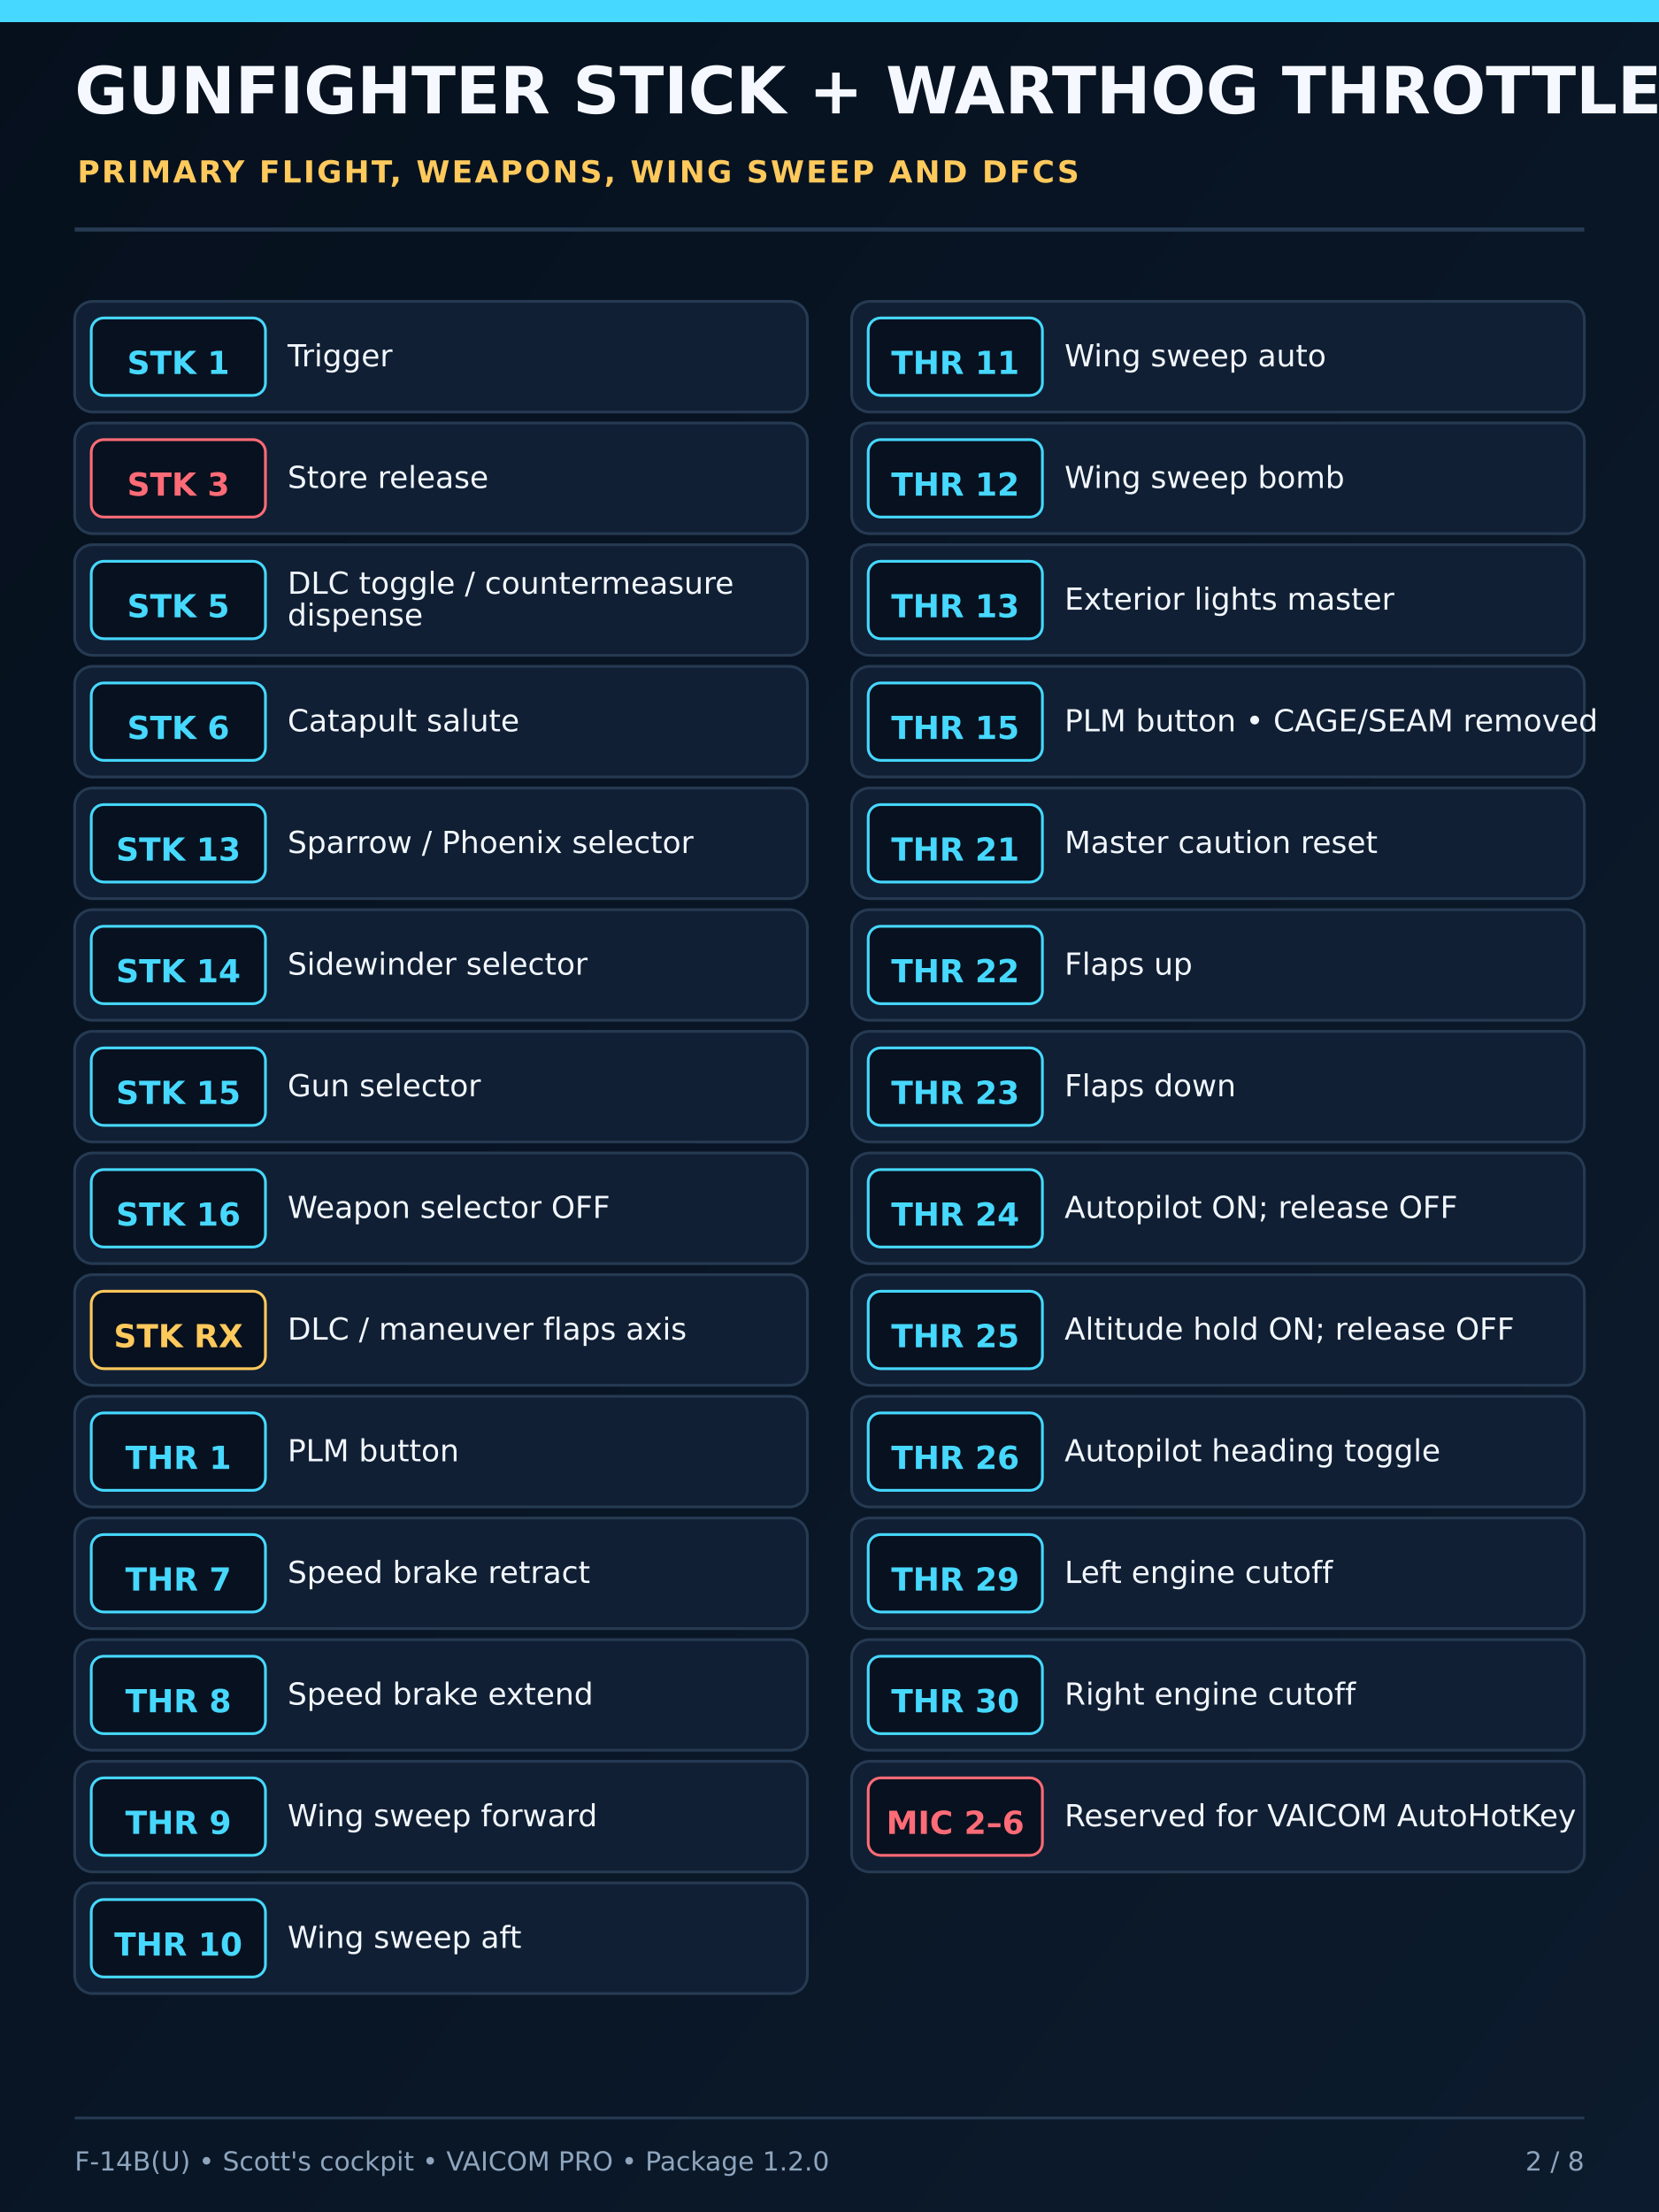
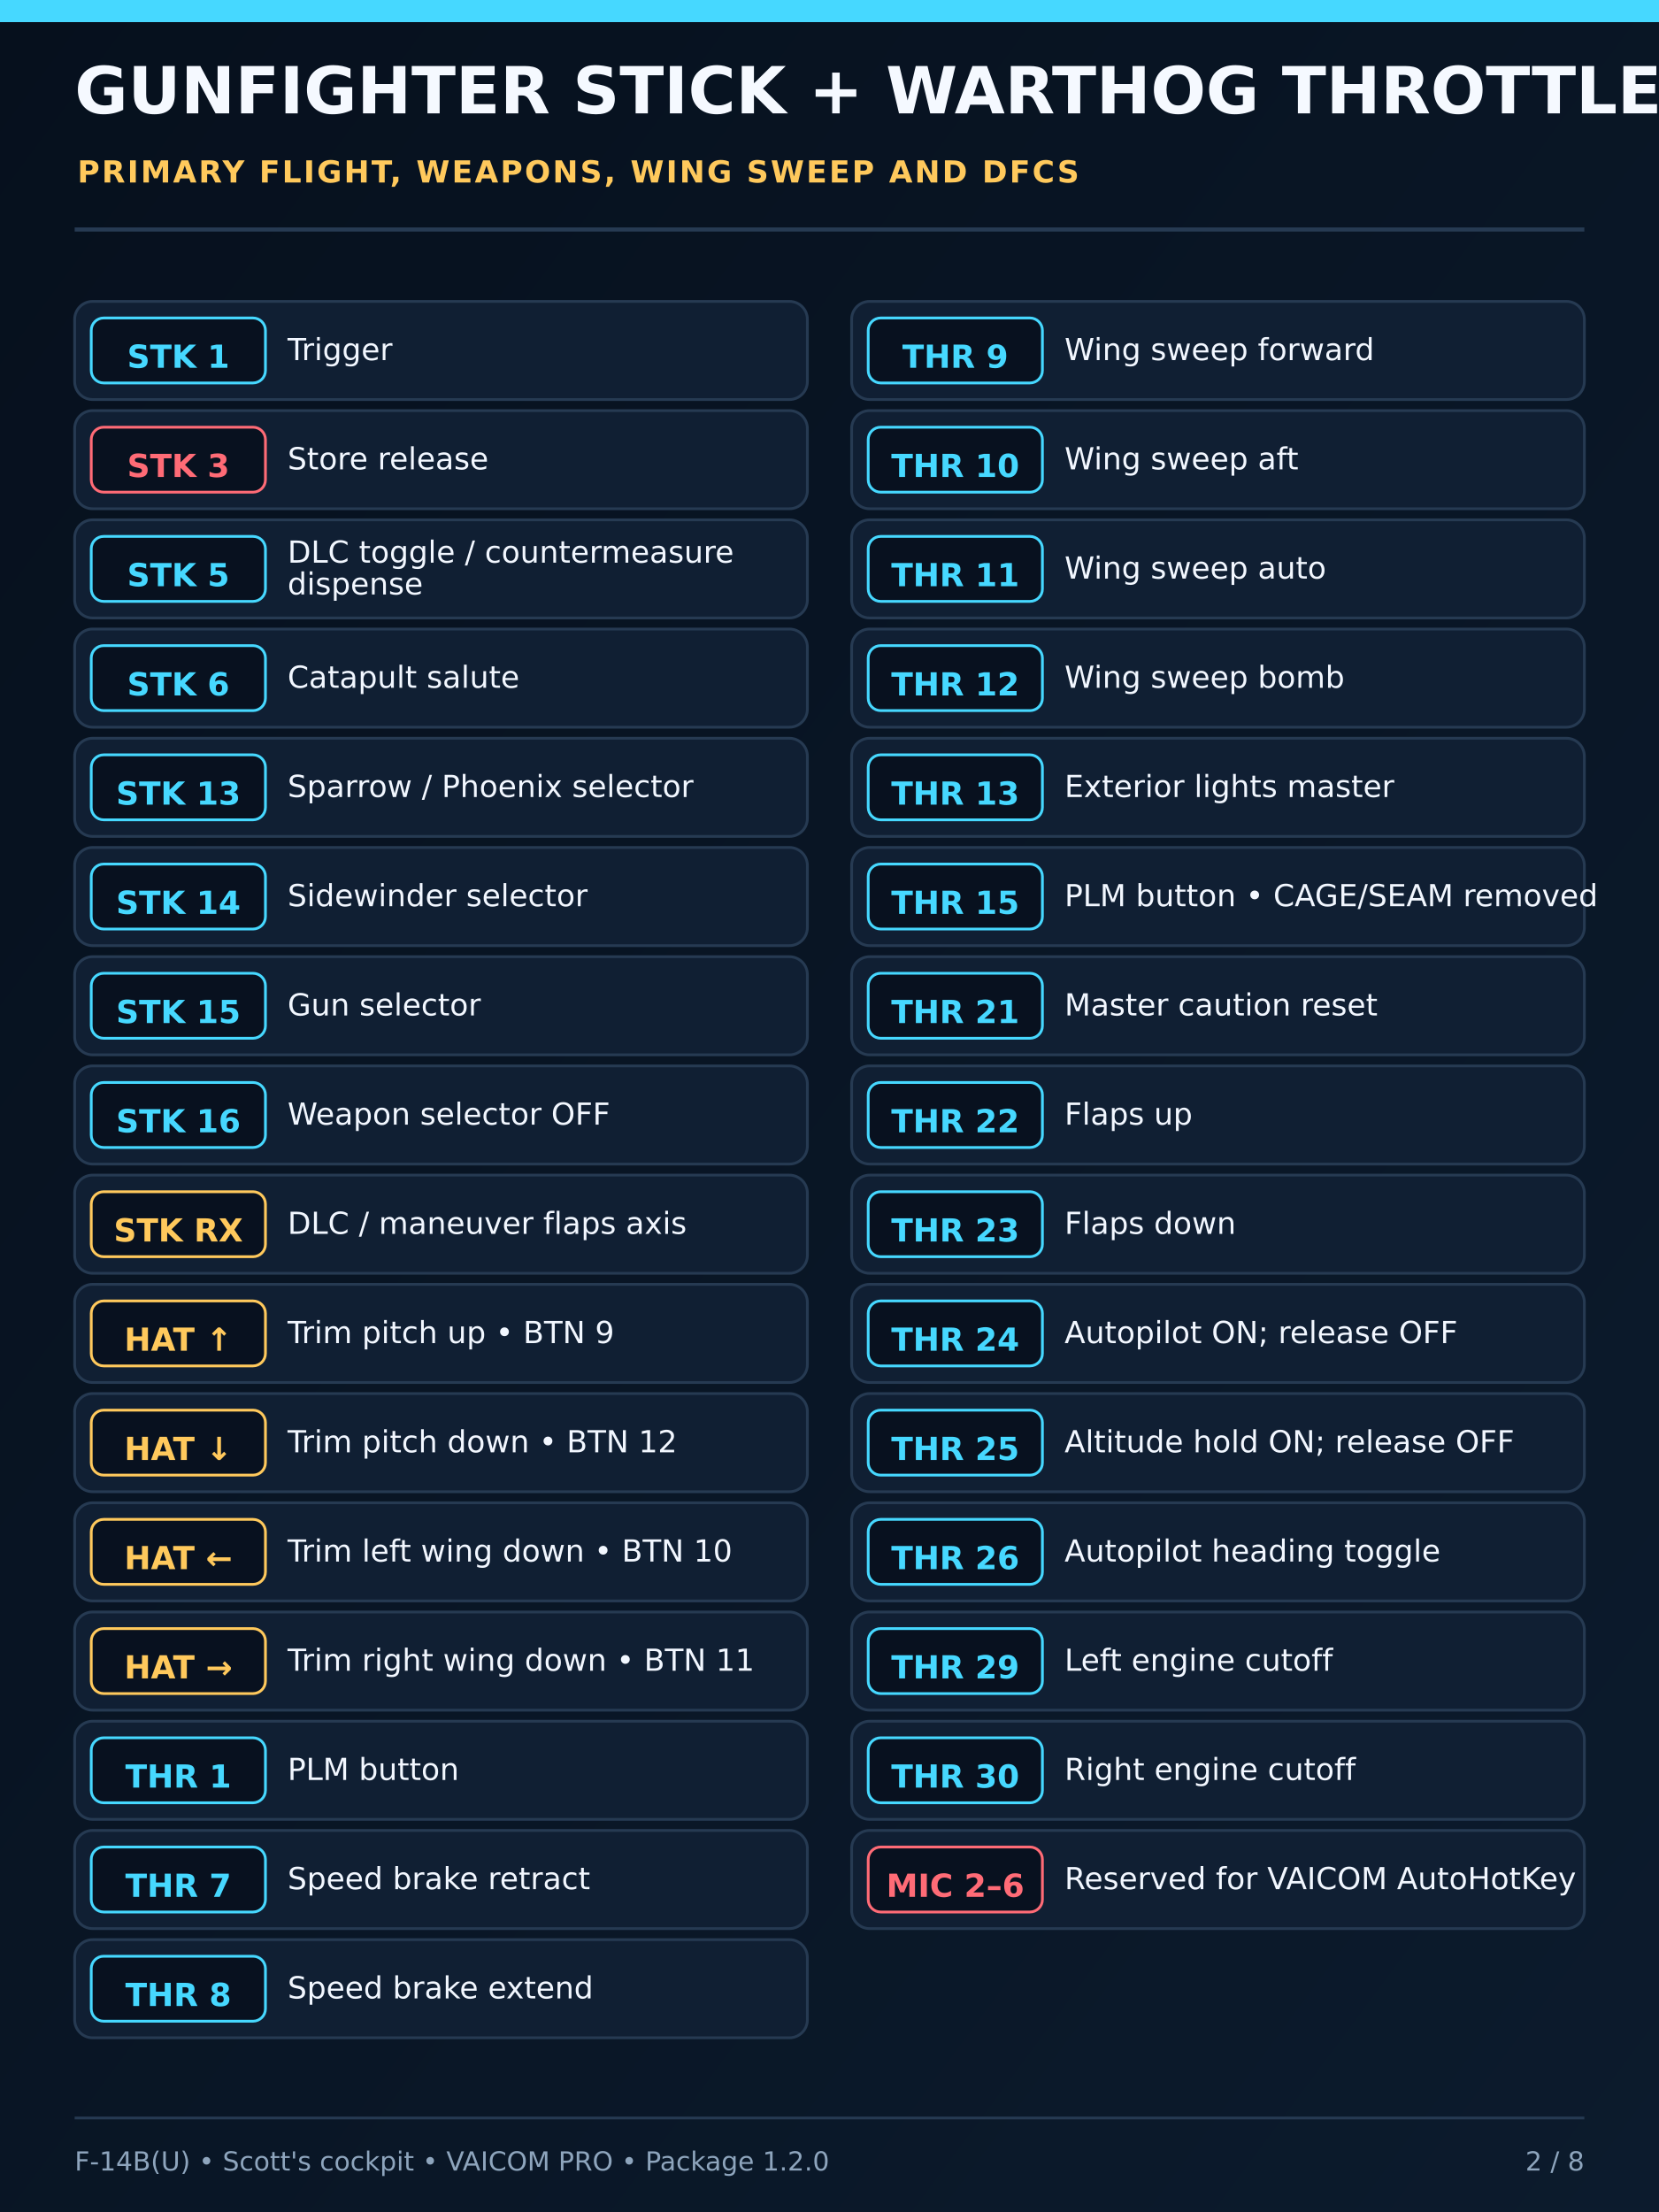
<svg xmlns="http://www.w3.org/2000/svg" width="1200" height="1600" viewBox="0 0 1200 1600">
  <defs>
    <linearGradient id="bg" x1="0" y1="0" x2="1" y2="1">
      <stop offset="0" stop-color="#06101d" />
      <stop offset="1" stop-color="#0c1b2d" />
    </linearGradient>
  </defs>
  <rect width="1200" height="1600" fill="url(#bg)" />
  <rect x="0" y="0" width="1200" height="16" fill="#46d8ff" />
  <text x="54" y="82" font-family="DejaVu Sans, Arial, sans-serif" font-size="47" font-weight="800" fill="#f5f9ff">GUNFIGHTER STICK + WARTHOG THROTTLE</text>
  <text x="56" y="132" font-family="DejaVu Sans, Arial, sans-serif" font-size="22" font-weight="700" letter-spacing="1.5" fill="#ffc95c">PRIMARY FLIGHT, WEAPONS, WING SWEEP AND DFCS</text>
  <line x1="54" y1="166" x2="1146" y2="166" stroke="#263a52" stroke-width="3" />
  <g font-family="DejaVu Sans, Arial, sans-serif">
-     <rect x="54" y="218" width="530" height="80" rx="13" fill="#101f33" stroke="#263a52" stroke-width="2" />
-     <rect x="66" y="230" width="126" height="56" rx="9" fill="#08111f" stroke="#46d8ff" stroke-width="2" />
-     <text x="129" y="264" text-anchor="middle" dominant-baseline="middle" font-size="23" font-weight="700" fill="#46d8ff">STK 1</text>
-     <text x="208" y="265" font-size="22" font-weight="500" fill="#f2f7ff">Trigger</text>
-     <rect x="54" y="306" width="530" height="80" rx="13" fill="#101f33" stroke="#263a52" stroke-width="2" />
-     <rect x="66" y="318" width="126" height="56" rx="9" fill="#08111f" stroke="#ff6b76" stroke-width="2" />
-     <text x="129" y="352" text-anchor="middle" dominant-baseline="middle" font-size="23" font-weight="700" fill="#ff6b76">STK 3</text>
-     <text x="208" y="353" font-size="22" font-weight="500" fill="#f2f7ff">Store release</text>
-     <rect x="54" y="394" width="530" height="80" rx="13" fill="#101f33" stroke="#263a52" stroke-width="2" />
-     <rect x="66" y="406" width="126" height="56" rx="9" fill="#08111f" stroke="#46d8ff" stroke-width="2" />
-     <text x="129" y="440" text-anchor="middle" dominant-baseline="middle" font-size="23" font-weight="700" fill="#46d8ff">STK 5</text>
-     <text x="208" y="429.5" font-size="22" font-weight="500" fill="#f2f7ff">DLC toggle / countermeasure</text>
-     <text x="208" y="452.5" font-size="22" font-weight="500" fill="#f2f7ff">dispense</text>
-     <rect x="54" y="482" width="530" height="80" rx="13" fill="#101f33" stroke="#263a52" stroke-width="2" />
-     <rect x="66" y="494" width="126" height="56" rx="9" fill="#08111f" stroke="#46d8ff" stroke-width="2" />
-     <text x="129" y="528" text-anchor="middle" dominant-baseline="middle" font-size="23" font-weight="700" fill="#46d8ff">STK 6</text>
-     <text x="208" y="529" font-size="22" font-weight="500" fill="#f2f7ff">Catapult salute</text>
-     <rect x="54" y="570" width="530" height="80" rx="13" fill="#101f33" stroke="#263a52" stroke-width="2" />
-     <rect x="66" y="582" width="126" height="56" rx="9" fill="#08111f" stroke="#46d8ff" stroke-width="2" />
-     <text x="129" y="616" text-anchor="middle" dominant-baseline="middle" font-size="23" font-weight="700" fill="#46d8ff">STK 13</text>
-     <text x="208" y="617" font-size="22" font-weight="500" fill="#f2f7ff">Sparrow / Phoenix selector</text>
-     <rect x="54" y="658" width="530" height="80" rx="13" fill="#101f33" stroke="#263a52" stroke-width="2" />
-     <rect x="66" y="670" width="126" height="56" rx="9" fill="#08111f" stroke="#46d8ff" stroke-width="2" />
-     <text x="129" y="704" text-anchor="middle" dominant-baseline="middle" font-size="23" font-weight="700" fill="#46d8ff">STK 14</text>
-     <text x="208" y="705" font-size="22" font-weight="500" fill="#f2f7ff">Sidewinder selector</text>
-     <rect x="54" y="746" width="530" height="80" rx="13" fill="#101f33" stroke="#263a52" stroke-width="2" />
-     <rect x="66" y="758" width="126" height="56" rx="9" fill="#08111f" stroke="#46d8ff" stroke-width="2" />
-     <text x="129" y="792" text-anchor="middle" dominant-baseline="middle" font-size="23" font-weight="700" fill="#46d8ff">STK 15</text>
-     <text x="208" y="793" font-size="22" font-weight="500" fill="#f2f7ff">Gun selector</text>
-     <rect x="54" y="834" width="530" height="80" rx="13" fill="#101f33" stroke="#263a52" stroke-width="2" />
-     <rect x="66" y="846" width="126" height="56" rx="9" fill="#08111f" stroke="#46d8ff" stroke-width="2" />
-     <text x="129" y="880" text-anchor="middle" dominant-baseline="middle" font-size="23" font-weight="700" fill="#46d8ff">STK 16</text>
-     <text x="208" y="881" font-size="22" font-weight="500" fill="#f2f7ff">Weapon selector OFF</text>
-     <rect x="54" y="922" width="530" height="80" rx="13" fill="#101f33" stroke="#263a52" stroke-width="2" />
-     <rect x="66" y="934" width="126" height="56" rx="9" fill="#08111f" stroke="#ffc95c" stroke-width="2" />
-     <text x="129" y="968" text-anchor="middle" dominant-baseline="middle" font-size="23" font-weight="700" fill="#ffc95c">STK RX</text>
-     <text x="208" y="969" font-size="22" font-weight="500" fill="#f2f7ff">DLC / maneuver flaps axis</text>
-     <rect x="54" y="1010" width="530" height="80" rx="13" fill="#101f33" stroke="#263a52" stroke-width="2" />
-     <rect x="66" y="1022" width="126" height="56" rx="9" fill="#08111f" stroke="#46d8ff" stroke-width="2" />
-     <text x="129" y="1056" text-anchor="middle" dominant-baseline="middle" font-size="23" font-weight="700" fill="#46d8ff">THR 1</text>
-     <text x="208" y="1057" font-size="22" font-weight="500" fill="#f2f7ff">PLM button</text>
-     <rect x="54" y="1098" width="530" height="80" rx="13" fill="#101f33" stroke="#263a52" stroke-width="2" />
-     <rect x="66" y="1110" width="126" height="56" rx="9" fill="#08111f" stroke="#46d8ff" stroke-width="2" />
-     <text x="129" y="1144" text-anchor="middle" dominant-baseline="middle" font-size="23" font-weight="700" fill="#46d8ff">THR 7</text>
-     <text x="208" y="1145" font-size="22" font-weight="500" fill="#f2f7ff">Speed brake retract</text>
-     <rect x="54" y="1186" width="530" height="80" rx="13" fill="#101f33" stroke="#263a52" stroke-width="2" />
-     <rect x="66" y="1198" width="126" height="56" rx="9" fill="#08111f" stroke="#46d8ff" stroke-width="2" />
-     <text x="129" y="1232" text-anchor="middle" dominant-baseline="middle" font-size="23" font-weight="700" fill="#46d8ff">THR 8</text>
-     <text x="208" y="1233" font-size="22" font-weight="500" fill="#f2f7ff">Speed brake extend</text>
-     <rect x="54" y="1274" width="530" height="80" rx="13" fill="#101f33" stroke="#263a52" stroke-width="2" />
-     <rect x="66" y="1286" width="126" height="56" rx="9" fill="#08111f" stroke="#46d8ff" stroke-width="2" />
-     <text x="129" y="1320" text-anchor="middle" dominant-baseline="middle" font-size="23" font-weight="700" fill="#46d8ff">THR 9</text>
-     <text x="208" y="1321" font-size="22" font-weight="500" fill="#f2f7ff">Wing sweep forward</text>
-     <rect x="54" y="1362" width="530" height="80" rx="13" fill="#101f33" stroke="#263a52" stroke-width="2" />
-     <rect x="66" y="1374" width="126" height="56" rx="9" fill="#08111f" stroke="#46d8ff" stroke-width="2" />
-     <text x="129" y="1408" text-anchor="middle" dominant-baseline="middle" font-size="23" font-weight="700" fill="#46d8ff">THR 10</text>
-     <text x="208" y="1409" font-size="22" font-weight="500" fill="#f2f7ff">Wing sweep aft</text>
-     <rect x="616" y="218" width="530" height="80" rx="13" fill="#101f33" stroke="#263a52" stroke-width="2" />
-     <rect x="628" y="230" width="126" height="56" rx="9" fill="#08111f" stroke="#46d8ff" stroke-width="2" />
-     <text x="691" y="264" text-anchor="middle" dominant-baseline="middle" font-size="23" font-weight="700" fill="#46d8ff">THR 11</text>
-     <text x="770" y="265" font-size="22" font-weight="500" fill="#f2f7ff">Wing sweep auto</text>
-     <rect x="616" y="306" width="530" height="80" rx="13" fill="#101f33" stroke="#263a52" stroke-width="2" />
-     <rect x="628" y="318" width="126" height="56" rx="9" fill="#08111f" stroke="#46d8ff" stroke-width="2" />
-     <text x="691" y="352" text-anchor="middle" dominant-baseline="middle" font-size="23" font-weight="700" fill="#46d8ff">THR 12</text>
-     <text x="770" y="353" font-size="22" font-weight="500" fill="#f2f7ff">Wing sweep bomb</text>
-     <rect x="616" y="394" width="530" height="80" rx="13" fill="#101f33" stroke="#263a52" stroke-width="2" />
-     <rect x="628" y="406" width="126" height="56" rx="9" fill="#08111f" stroke="#46d8ff" stroke-width="2" />
-     <text x="691" y="440" text-anchor="middle" dominant-baseline="middle" font-size="23" font-weight="700" fill="#46d8ff">THR 13</text>
-     <text x="770" y="441" font-size="22" font-weight="500" fill="#f2f7ff">Exterior lights master</text>
-     <rect x="616" y="482" width="530" height="80" rx="13" fill="#101f33" stroke="#263a52" stroke-width="2" />
-     <rect x="628" y="494" width="126" height="56" rx="9" fill="#08111f" stroke="#46d8ff" stroke-width="2" />
-     <text x="691" y="528" text-anchor="middle" dominant-baseline="middle" font-size="23" font-weight="700" fill="#46d8ff">THR 15</text>
-     <text x="770" y="529" font-size="22" font-weight="500" fill="#f2f7ff">PLM button • CAGE/SEAM removed</text>
-     <rect x="616" y="570" width="530" height="80" rx="13" fill="#101f33" stroke="#263a52" stroke-width="2" />
-     <rect x="628" y="582" width="126" height="56" rx="9" fill="#08111f" stroke="#46d8ff" stroke-width="2" />
-     <text x="691" y="616" text-anchor="middle" dominant-baseline="middle" font-size="23" font-weight="700" fill="#46d8ff">THR 21</text>
-     <text x="770" y="617" font-size="22" font-weight="500" fill="#f2f7ff">Master caution reset</text>
-     <rect x="616" y="658" width="530" height="80" rx="13" fill="#101f33" stroke="#263a52" stroke-width="2" />
-     <rect x="628" y="670" width="126" height="56" rx="9" fill="#08111f" stroke="#46d8ff" stroke-width="2" />
-     <text x="691" y="704" text-anchor="middle" dominant-baseline="middle" font-size="23" font-weight="700" fill="#46d8ff">THR 22</text>
-     <text x="770" y="705" font-size="22" font-weight="500" fill="#f2f7ff">Flaps up</text>
-     <rect x="616" y="746" width="530" height="80" rx="13" fill="#101f33" stroke="#263a52" stroke-width="2" />
-     <rect x="628" y="758" width="126" height="56" rx="9" fill="#08111f" stroke="#46d8ff" stroke-width="2" />
-     <text x="691" y="792" text-anchor="middle" dominant-baseline="middle" font-size="23" font-weight="700" fill="#46d8ff">THR 23</text>
-     <text x="770" y="793" font-size="22" font-weight="500" fill="#f2f7ff">Flaps down</text>
-     <rect x="616" y="834" width="530" height="80" rx="13" fill="#101f33" stroke="#263a52" stroke-width="2" />
-     <rect x="628" y="846" width="126" height="56" rx="9" fill="#08111f" stroke="#46d8ff" stroke-width="2" />
-     <text x="691" y="880" text-anchor="middle" dominant-baseline="middle" font-size="23" font-weight="700" fill="#46d8ff">THR 24</text>
-     <text x="770" y="881" font-size="22" font-weight="500" fill="#f2f7ff">Autopilot ON; release OFF</text>
-     <rect x="616" y="922" width="530" height="80" rx="13" fill="#101f33" stroke="#263a52" stroke-width="2" />
-     <rect x="628" y="934" width="126" height="56" rx="9" fill="#08111f" stroke="#46d8ff" stroke-width="2" />
-     <text x="691" y="968" text-anchor="middle" dominant-baseline="middle" font-size="23" font-weight="700" fill="#46d8ff">THR 25</text>
-     <text x="770" y="969" font-size="22" font-weight="500" fill="#f2f7ff">Altitude hold ON; release OFF</text>
-     <rect x="616" y="1010" width="530" height="80" rx="13" fill="#101f33" stroke="#263a52" stroke-width="2" />
-     <rect x="628" y="1022" width="126" height="56" rx="9" fill="#08111f" stroke="#46d8ff" stroke-width="2" />
-     <text x="691" y="1056" text-anchor="middle" dominant-baseline="middle" font-size="23" font-weight="700" fill="#46d8ff">THR 26</text>
-     <text x="770" y="1057" font-size="22" font-weight="500" fill="#f2f7ff">Autopilot heading toggle</text>
-     <rect x="616" y="1098" width="530" height="80" rx="13" fill="#101f33" stroke="#263a52" stroke-width="2" />
-     <rect x="628" y="1110" width="126" height="56" rx="9" fill="#08111f" stroke="#46d8ff" stroke-width="2" />
-     <text x="691" y="1144" text-anchor="middle" dominant-baseline="middle" font-size="23" font-weight="700" fill="#46d8ff">THR 29</text>
-     <text x="770" y="1145" font-size="22" font-weight="500" fill="#f2f7ff">Left engine cutoff</text>
-     <rect x="616" y="1186" width="530" height="80" rx="13" fill="#101f33" stroke="#263a52" stroke-width="2" />
-     <rect x="628" y="1198" width="126" height="56" rx="9" fill="#08111f" stroke="#46d8ff" stroke-width="2" />
-     <text x="691" y="1232" text-anchor="middle" dominant-baseline="middle" font-size="23" font-weight="700" fill="#46d8ff">THR 30</text>
-     <text x="770" y="1233" font-size="22" font-weight="500" fill="#f2f7ff">Right engine cutoff</text>
-     <rect x="616" y="1274" width="530" height="80" rx="13" fill="#101f33" stroke="#263a52" stroke-width="2" />
-     <rect x="628" y="1286" width="126" height="56" rx="9" fill="#08111f" stroke="#ff6b76" stroke-width="2" />
-     <text x="691" y="1320" text-anchor="middle" dominant-baseline="middle" font-size="23" font-weight="700" fill="#ff6b76">MIC 2–6</text>
-     <text x="770" y="1321" font-size="22" font-weight="500" fill="#f2f7ff">Reserved for VAICOM AutoHotKey</text>
+     <rect x="54" y="218" width="530" height="71" rx="13" fill="#101f33" stroke="#263a52" stroke-width="2" />
+     <rect x="66" y="230" width="126" height="47" rx="9" fill="#08111f" stroke="#46d8ff" stroke-width="2" />
+     <text x="129" y="259.5" text-anchor="middle" dominant-baseline="middle" font-size="23" font-weight="700" fill="#46d8ff">STK 1</text>
+     <text x="208" y="260.5" font-size="22" font-weight="500" fill="#f2f7ff">Trigger</text>
+     <rect x="54" y="297" width="530" height="71" rx="13" fill="#101f33" stroke="#263a52" stroke-width="2" />
+     <rect x="66" y="309" width="126" height="47" rx="9" fill="#08111f" stroke="#ff6b76" stroke-width="2" />
+     <text x="129" y="338.5" text-anchor="middle" dominant-baseline="middle" font-size="23" font-weight="700" fill="#ff6b76">STK 3</text>
+     <text x="208" y="339.5" font-size="22" font-weight="500" fill="#f2f7ff">Store release</text>
+     <rect x="54" y="376" width="530" height="71" rx="13" fill="#101f33" stroke="#263a52" stroke-width="2" />
+     <rect x="66" y="388" width="126" height="47" rx="9" fill="#08111f" stroke="#46d8ff" stroke-width="2" />
+     <text x="129" y="417.5" text-anchor="middle" dominant-baseline="middle" font-size="23" font-weight="700" fill="#46d8ff">STK 5</text>
+     <text x="208" y="407" font-size="22" font-weight="500" fill="#f2f7ff">DLC toggle / countermeasure</text>
+     <text x="208" y="430" font-size="22" font-weight="500" fill="#f2f7ff">dispense</text>
+     <rect x="54" y="455" width="530" height="71" rx="13" fill="#101f33" stroke="#263a52" stroke-width="2" />
+     <rect x="66" y="467" width="126" height="47" rx="9" fill="#08111f" stroke="#46d8ff" stroke-width="2" />
+     <text x="129" y="496.5" text-anchor="middle" dominant-baseline="middle" font-size="23" font-weight="700" fill="#46d8ff">STK 6</text>
+     <text x="208" y="497.5" font-size="22" font-weight="500" fill="#f2f7ff">Catapult salute</text>
+     <rect x="54" y="534" width="530" height="71" rx="13" fill="#101f33" stroke="#263a52" stroke-width="2" />
+     <rect x="66" y="546" width="126" height="47" rx="9" fill="#08111f" stroke="#46d8ff" stroke-width="2" />
+     <text x="129" y="575.5" text-anchor="middle" dominant-baseline="middle" font-size="23" font-weight="700" fill="#46d8ff">STK 13</text>
+     <text x="208" y="576.5" font-size="22" font-weight="500" fill="#f2f7ff">Sparrow / Phoenix selector</text>
+     <rect x="54" y="613" width="530" height="71" rx="13" fill="#101f33" stroke="#263a52" stroke-width="2" />
+     <rect x="66" y="625" width="126" height="47" rx="9" fill="#08111f" stroke="#46d8ff" stroke-width="2" />
+     <text x="129" y="654.5" text-anchor="middle" dominant-baseline="middle" font-size="23" font-weight="700" fill="#46d8ff">STK 14</text>
+     <text x="208" y="655.5" font-size="22" font-weight="500" fill="#f2f7ff">Sidewinder selector</text>
+     <rect x="54" y="692" width="530" height="71" rx="13" fill="#101f33" stroke="#263a52" stroke-width="2" />
+     <rect x="66" y="704" width="126" height="47" rx="9" fill="#08111f" stroke="#46d8ff" stroke-width="2" />
+     <text x="129" y="733.5" text-anchor="middle" dominant-baseline="middle" font-size="23" font-weight="700" fill="#46d8ff">STK 15</text>
+     <text x="208" y="734.5" font-size="22" font-weight="500" fill="#f2f7ff">Gun selector</text>
+     <rect x="54" y="771" width="530" height="71" rx="13" fill="#101f33" stroke="#263a52" stroke-width="2" />
+     <rect x="66" y="783" width="126" height="47" rx="9" fill="#08111f" stroke="#46d8ff" stroke-width="2" />
+     <text x="129" y="812.5" text-anchor="middle" dominant-baseline="middle" font-size="23" font-weight="700" fill="#46d8ff">STK 16</text>
+     <text x="208" y="813.5" font-size="22" font-weight="500" fill="#f2f7ff">Weapon selector OFF</text>
+     <rect x="54" y="850" width="530" height="71" rx="13" fill="#101f33" stroke="#263a52" stroke-width="2" />
+     <rect x="66" y="862" width="126" height="47" rx="9" fill="#08111f" stroke="#ffc95c" stroke-width="2" />
+     <text x="129" y="891.5" text-anchor="middle" dominant-baseline="middle" font-size="23" font-weight="700" fill="#ffc95c">STK RX</text>
+     <text x="208" y="892.5" font-size="22" font-weight="500" fill="#f2f7ff">DLC / maneuver flaps axis</text>
+     <rect x="54" y="929" width="530" height="71" rx="13" fill="#101f33" stroke="#263a52" stroke-width="2" />
+     <rect x="66" y="941" width="126" height="47" rx="9" fill="#08111f" stroke="#ffc95c" stroke-width="2" />
+     <text x="129" y="970.5" text-anchor="middle" dominant-baseline="middle" font-size="23" font-weight="700" fill="#ffc95c">HAT ↑</text>
+     <text x="208" y="971.5" font-size="22" font-weight="500" fill="#f2f7ff">Trim pitch up • BTN 9</text>
+     <rect x="54" y="1008" width="530" height="71" rx="13" fill="#101f33" stroke="#263a52" stroke-width="2" />
+     <rect x="66" y="1020" width="126" height="47" rx="9" fill="#08111f" stroke="#ffc95c" stroke-width="2" />
+     <text x="129" y="1049.5" text-anchor="middle" dominant-baseline="middle" font-size="23" font-weight="700" fill="#ffc95c">HAT ↓</text>
+     <text x="208" y="1050.5" font-size="22" font-weight="500" fill="#f2f7ff">Trim pitch down • BTN 12</text>
+     <rect x="54" y="1087" width="530" height="71" rx="13" fill="#101f33" stroke="#263a52" stroke-width="2" />
+     <rect x="66" y="1099" width="126" height="47" rx="9" fill="#08111f" stroke="#ffc95c" stroke-width="2" />
+     <text x="129" y="1128.5" text-anchor="middle" dominant-baseline="middle" font-size="23" font-weight="700" fill="#ffc95c">HAT ←</text>
+     <text x="208" y="1129.5" font-size="22" font-weight="500" fill="#f2f7ff">Trim left wing down • BTN 10</text>
+     <rect x="54" y="1166" width="530" height="71" rx="13" fill="#101f33" stroke="#263a52" stroke-width="2" />
+     <rect x="66" y="1178" width="126" height="47" rx="9" fill="#08111f" stroke="#ffc95c" stroke-width="2" />
+     <text x="129" y="1207.5" text-anchor="middle" dominant-baseline="middle" font-size="23" font-weight="700" fill="#ffc95c">HAT →</text>
+     <text x="208" y="1208.5" font-size="22" font-weight="500" fill="#f2f7ff">Trim right wing down • BTN 11</text>
+     <rect x="54" y="1245" width="530" height="71" rx="13" fill="#101f33" stroke="#263a52" stroke-width="2" />
+     <rect x="66" y="1257" width="126" height="47" rx="9" fill="#08111f" stroke="#46d8ff" stroke-width="2" />
+     <text x="129" y="1286.5" text-anchor="middle" dominant-baseline="middle" font-size="23" font-weight="700" fill="#46d8ff">THR 1</text>
+     <text x="208" y="1287.5" font-size="22" font-weight="500" fill="#f2f7ff">PLM button</text>
+     <rect x="54" y="1324" width="530" height="71" rx="13" fill="#101f33" stroke="#263a52" stroke-width="2" />
+     <rect x="66" y="1336" width="126" height="47" rx="9" fill="#08111f" stroke="#46d8ff" stroke-width="2" />
+     <text x="129" y="1365.5" text-anchor="middle" dominant-baseline="middle" font-size="23" font-weight="700" fill="#46d8ff">THR 7</text>
+     <text x="208" y="1366.5" font-size="22" font-weight="500" fill="#f2f7ff">Speed brake retract</text>
+     <rect x="54" y="1403" width="530" height="71" rx="13" fill="#101f33" stroke="#263a52" stroke-width="2" />
+     <rect x="66" y="1415" width="126" height="47" rx="9" fill="#08111f" stroke="#46d8ff" stroke-width="2" />
+     <text x="129" y="1444.5" text-anchor="middle" dominant-baseline="middle" font-size="23" font-weight="700" fill="#46d8ff">THR 8</text>
+     <text x="208" y="1445.5" font-size="22" font-weight="500" fill="#f2f7ff">Speed brake extend</text>
+     <rect x="616" y="218" width="530" height="71" rx="13" fill="#101f33" stroke="#263a52" stroke-width="2" />
+     <rect x="628" y="230" width="126" height="47" rx="9" fill="#08111f" stroke="#46d8ff" stroke-width="2" />
+     <text x="691" y="259.5" text-anchor="middle" dominant-baseline="middle" font-size="23" font-weight="700" fill="#46d8ff">THR 9</text>
+     <text x="770" y="260.5" font-size="22" font-weight="500" fill="#f2f7ff">Wing sweep forward</text>
+     <rect x="616" y="297" width="530" height="71" rx="13" fill="#101f33" stroke="#263a52" stroke-width="2" />
+     <rect x="628" y="309" width="126" height="47" rx="9" fill="#08111f" stroke="#46d8ff" stroke-width="2" />
+     <text x="691" y="338.5" text-anchor="middle" dominant-baseline="middle" font-size="23" font-weight="700" fill="#46d8ff">THR 10</text>
+     <text x="770" y="339.5" font-size="22" font-weight="500" fill="#f2f7ff">Wing sweep aft</text>
+     <rect x="616" y="376" width="530" height="71" rx="13" fill="#101f33" stroke="#263a52" stroke-width="2" />
+     <rect x="628" y="388" width="126" height="47" rx="9" fill="#08111f" stroke="#46d8ff" stroke-width="2" />
+     <text x="691" y="417.5" text-anchor="middle" dominant-baseline="middle" font-size="23" font-weight="700" fill="#46d8ff">THR 11</text>
+     <text x="770" y="418.5" font-size="22" font-weight="500" fill="#f2f7ff">Wing sweep auto</text>
+     <rect x="616" y="455" width="530" height="71" rx="13" fill="#101f33" stroke="#263a52" stroke-width="2" />
+     <rect x="628" y="467" width="126" height="47" rx="9" fill="#08111f" stroke="#46d8ff" stroke-width="2" />
+     <text x="691" y="496.5" text-anchor="middle" dominant-baseline="middle" font-size="23" font-weight="700" fill="#46d8ff">THR 12</text>
+     <text x="770" y="497.5" font-size="22" font-weight="500" fill="#f2f7ff">Wing sweep bomb</text>
+     <rect x="616" y="534" width="530" height="71" rx="13" fill="#101f33" stroke="#263a52" stroke-width="2" />
+     <rect x="628" y="546" width="126" height="47" rx="9" fill="#08111f" stroke="#46d8ff" stroke-width="2" />
+     <text x="691" y="575.5" text-anchor="middle" dominant-baseline="middle" font-size="23" font-weight="700" fill="#46d8ff">THR 13</text>
+     <text x="770" y="576.5" font-size="22" font-weight="500" fill="#f2f7ff">Exterior lights master</text>
+     <rect x="616" y="613" width="530" height="71" rx="13" fill="#101f33" stroke="#263a52" stroke-width="2" />
+     <rect x="628" y="625" width="126" height="47" rx="9" fill="#08111f" stroke="#46d8ff" stroke-width="2" />
+     <text x="691" y="654.5" text-anchor="middle" dominant-baseline="middle" font-size="23" font-weight="700" fill="#46d8ff">THR 15</text>
+     <text x="770" y="655.5" font-size="22" font-weight="500" fill="#f2f7ff">PLM button • CAGE/SEAM removed</text>
+     <rect x="616" y="692" width="530" height="71" rx="13" fill="#101f33" stroke="#263a52" stroke-width="2" />
+     <rect x="628" y="704" width="126" height="47" rx="9" fill="#08111f" stroke="#46d8ff" stroke-width="2" />
+     <text x="691" y="733.5" text-anchor="middle" dominant-baseline="middle" font-size="23" font-weight="700" fill="#46d8ff">THR 21</text>
+     <text x="770" y="734.5" font-size="22" font-weight="500" fill="#f2f7ff">Master caution reset</text>
+     <rect x="616" y="771" width="530" height="71" rx="13" fill="#101f33" stroke="#263a52" stroke-width="2" />
+     <rect x="628" y="783" width="126" height="47" rx="9" fill="#08111f" stroke="#46d8ff" stroke-width="2" />
+     <text x="691" y="812.5" text-anchor="middle" dominant-baseline="middle" font-size="23" font-weight="700" fill="#46d8ff">THR 22</text>
+     <text x="770" y="813.5" font-size="22" font-weight="500" fill="#f2f7ff">Flaps up</text>
+     <rect x="616" y="850" width="530" height="71" rx="13" fill="#101f33" stroke="#263a52" stroke-width="2" />
+     <rect x="628" y="862" width="126" height="47" rx="9" fill="#08111f" stroke="#46d8ff" stroke-width="2" />
+     <text x="691" y="891.5" text-anchor="middle" dominant-baseline="middle" font-size="23" font-weight="700" fill="#46d8ff">THR 23</text>
+     <text x="770" y="892.5" font-size="22" font-weight="500" fill="#f2f7ff">Flaps down</text>
+     <rect x="616" y="929" width="530" height="71" rx="13" fill="#101f33" stroke="#263a52" stroke-width="2" />
+     <rect x="628" y="941" width="126" height="47" rx="9" fill="#08111f" stroke="#46d8ff" stroke-width="2" />
+     <text x="691" y="970.5" text-anchor="middle" dominant-baseline="middle" font-size="23" font-weight="700" fill="#46d8ff">THR 24</text>
+     <text x="770" y="971.5" font-size="22" font-weight="500" fill="#f2f7ff">Autopilot ON; release OFF</text>
+     <rect x="616" y="1008" width="530" height="71" rx="13" fill="#101f33" stroke="#263a52" stroke-width="2" />
+     <rect x="628" y="1020" width="126" height="47" rx="9" fill="#08111f" stroke="#46d8ff" stroke-width="2" />
+     <text x="691" y="1049.5" text-anchor="middle" dominant-baseline="middle" font-size="23" font-weight="700" fill="#46d8ff">THR 25</text>
+     <text x="770" y="1050.5" font-size="22" font-weight="500" fill="#f2f7ff">Altitude hold ON; release OFF</text>
+     <rect x="616" y="1087" width="530" height="71" rx="13" fill="#101f33" stroke="#263a52" stroke-width="2" />
+     <rect x="628" y="1099" width="126" height="47" rx="9" fill="#08111f" stroke="#46d8ff" stroke-width="2" />
+     <text x="691" y="1128.5" text-anchor="middle" dominant-baseline="middle" font-size="23" font-weight="700" fill="#46d8ff">THR 26</text>
+     <text x="770" y="1129.5" font-size="22" font-weight="500" fill="#f2f7ff">Autopilot heading toggle</text>
+     <rect x="616" y="1166" width="530" height="71" rx="13" fill="#101f33" stroke="#263a52" stroke-width="2" />
+     <rect x="628" y="1178" width="126" height="47" rx="9" fill="#08111f" stroke="#46d8ff" stroke-width="2" />
+     <text x="691" y="1207.5" text-anchor="middle" dominant-baseline="middle" font-size="23" font-weight="700" fill="#46d8ff">THR 29</text>
+     <text x="770" y="1208.5" font-size="22" font-weight="500" fill="#f2f7ff">Left engine cutoff</text>
+     <rect x="616" y="1245" width="530" height="71" rx="13" fill="#101f33" stroke="#263a52" stroke-width="2" />
+     <rect x="628" y="1257" width="126" height="47" rx="9" fill="#08111f" stroke="#46d8ff" stroke-width="2" />
+     <text x="691" y="1286.5" text-anchor="middle" dominant-baseline="middle" font-size="23" font-weight="700" fill="#46d8ff">THR 30</text>
+     <text x="770" y="1287.5" font-size="22" font-weight="500" fill="#f2f7ff">Right engine cutoff</text>
+     <rect x="616" y="1324" width="530" height="71" rx="13" fill="#101f33" stroke="#263a52" stroke-width="2" />
+     <rect x="628" y="1336" width="126" height="47" rx="9" fill="#08111f" stroke="#ff6b76" stroke-width="2" />
+     <text x="691" y="1365.5" text-anchor="middle" dominant-baseline="middle" font-size="23" font-weight="700" fill="#ff6b76">MIC 2–6</text>
+     <text x="770" y="1366.5" font-size="22" font-weight="500" fill="#f2f7ff">Reserved for VAICOM AutoHotKey</text>
  </g>
  <line x1="54" y1="1532" x2="1146" y2="1532" stroke="#263a52" stroke-width="2" />
  <text x="54" y="1570" font-family="DejaVu Sans, Arial, sans-serif" font-size="19" fill="#8ea5bd">F-14B(U) • Scott's cockpit • VAICOM PRO • Package 1.2.0</text>
  <text x="1146" y="1570" text-anchor="end" font-family="DejaVu Sans, Arial, sans-serif" font-size="19" fill="#8ea5bd">2 / 8</text>
</svg>
